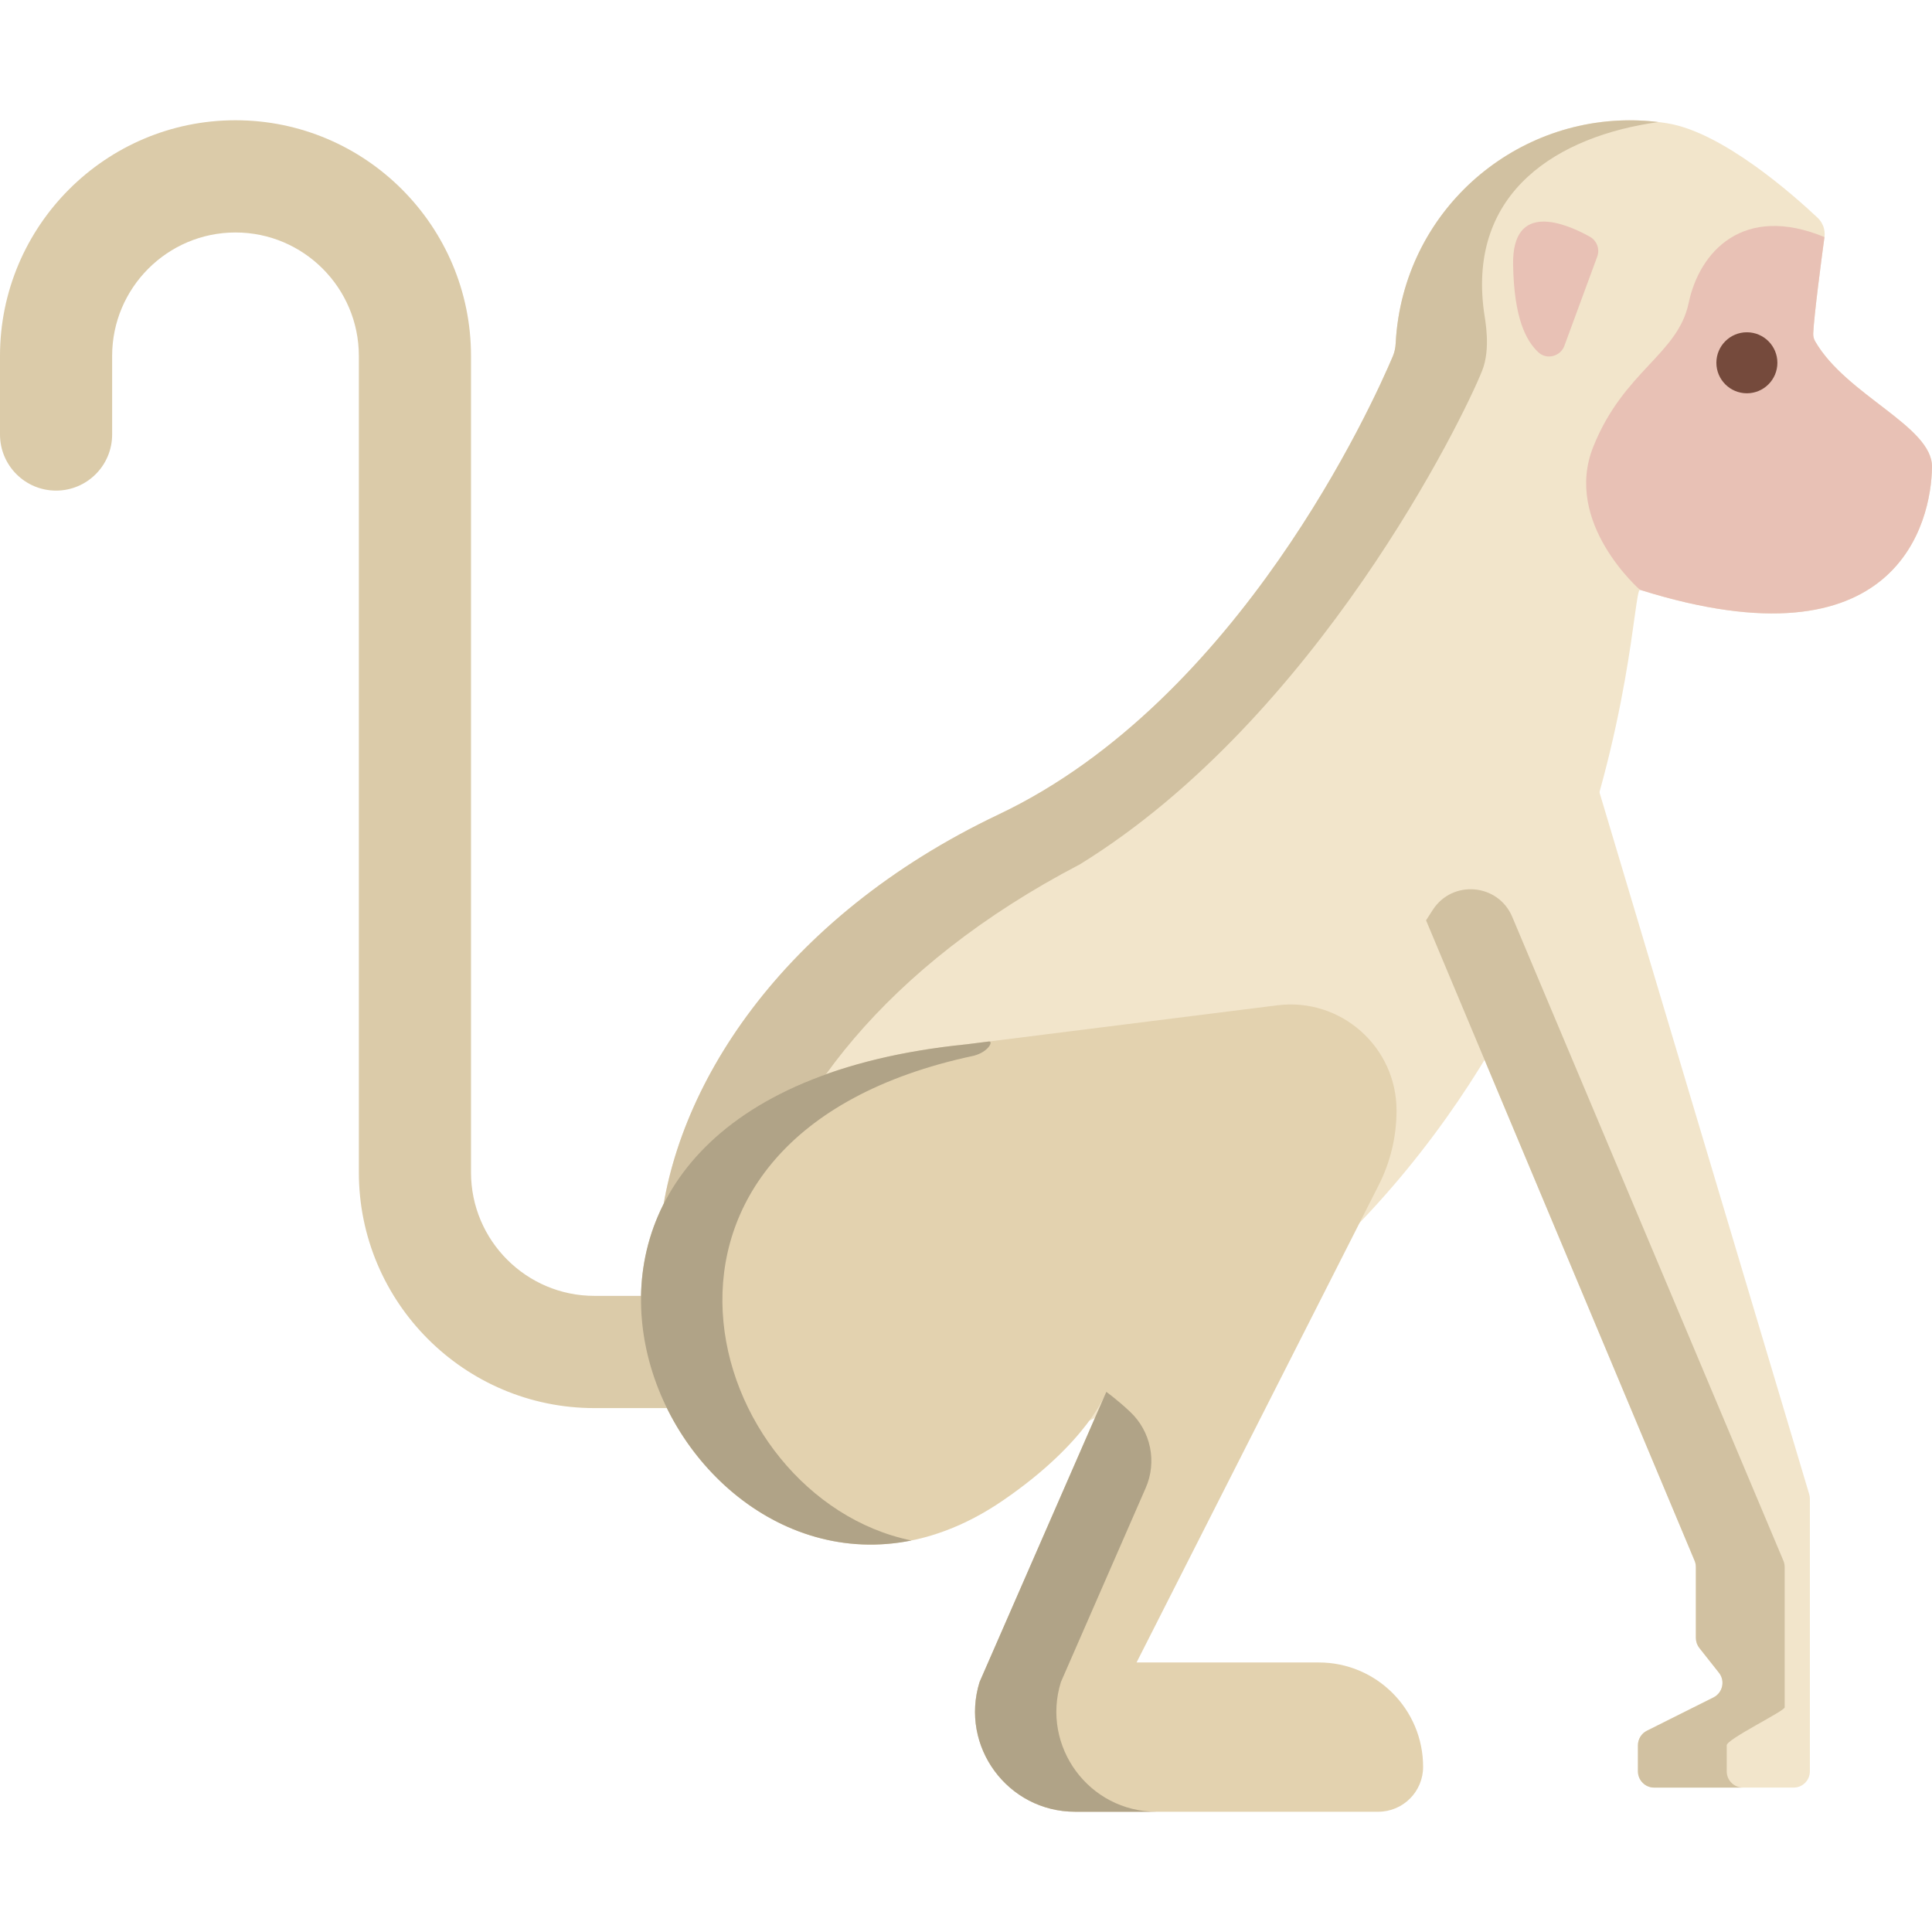
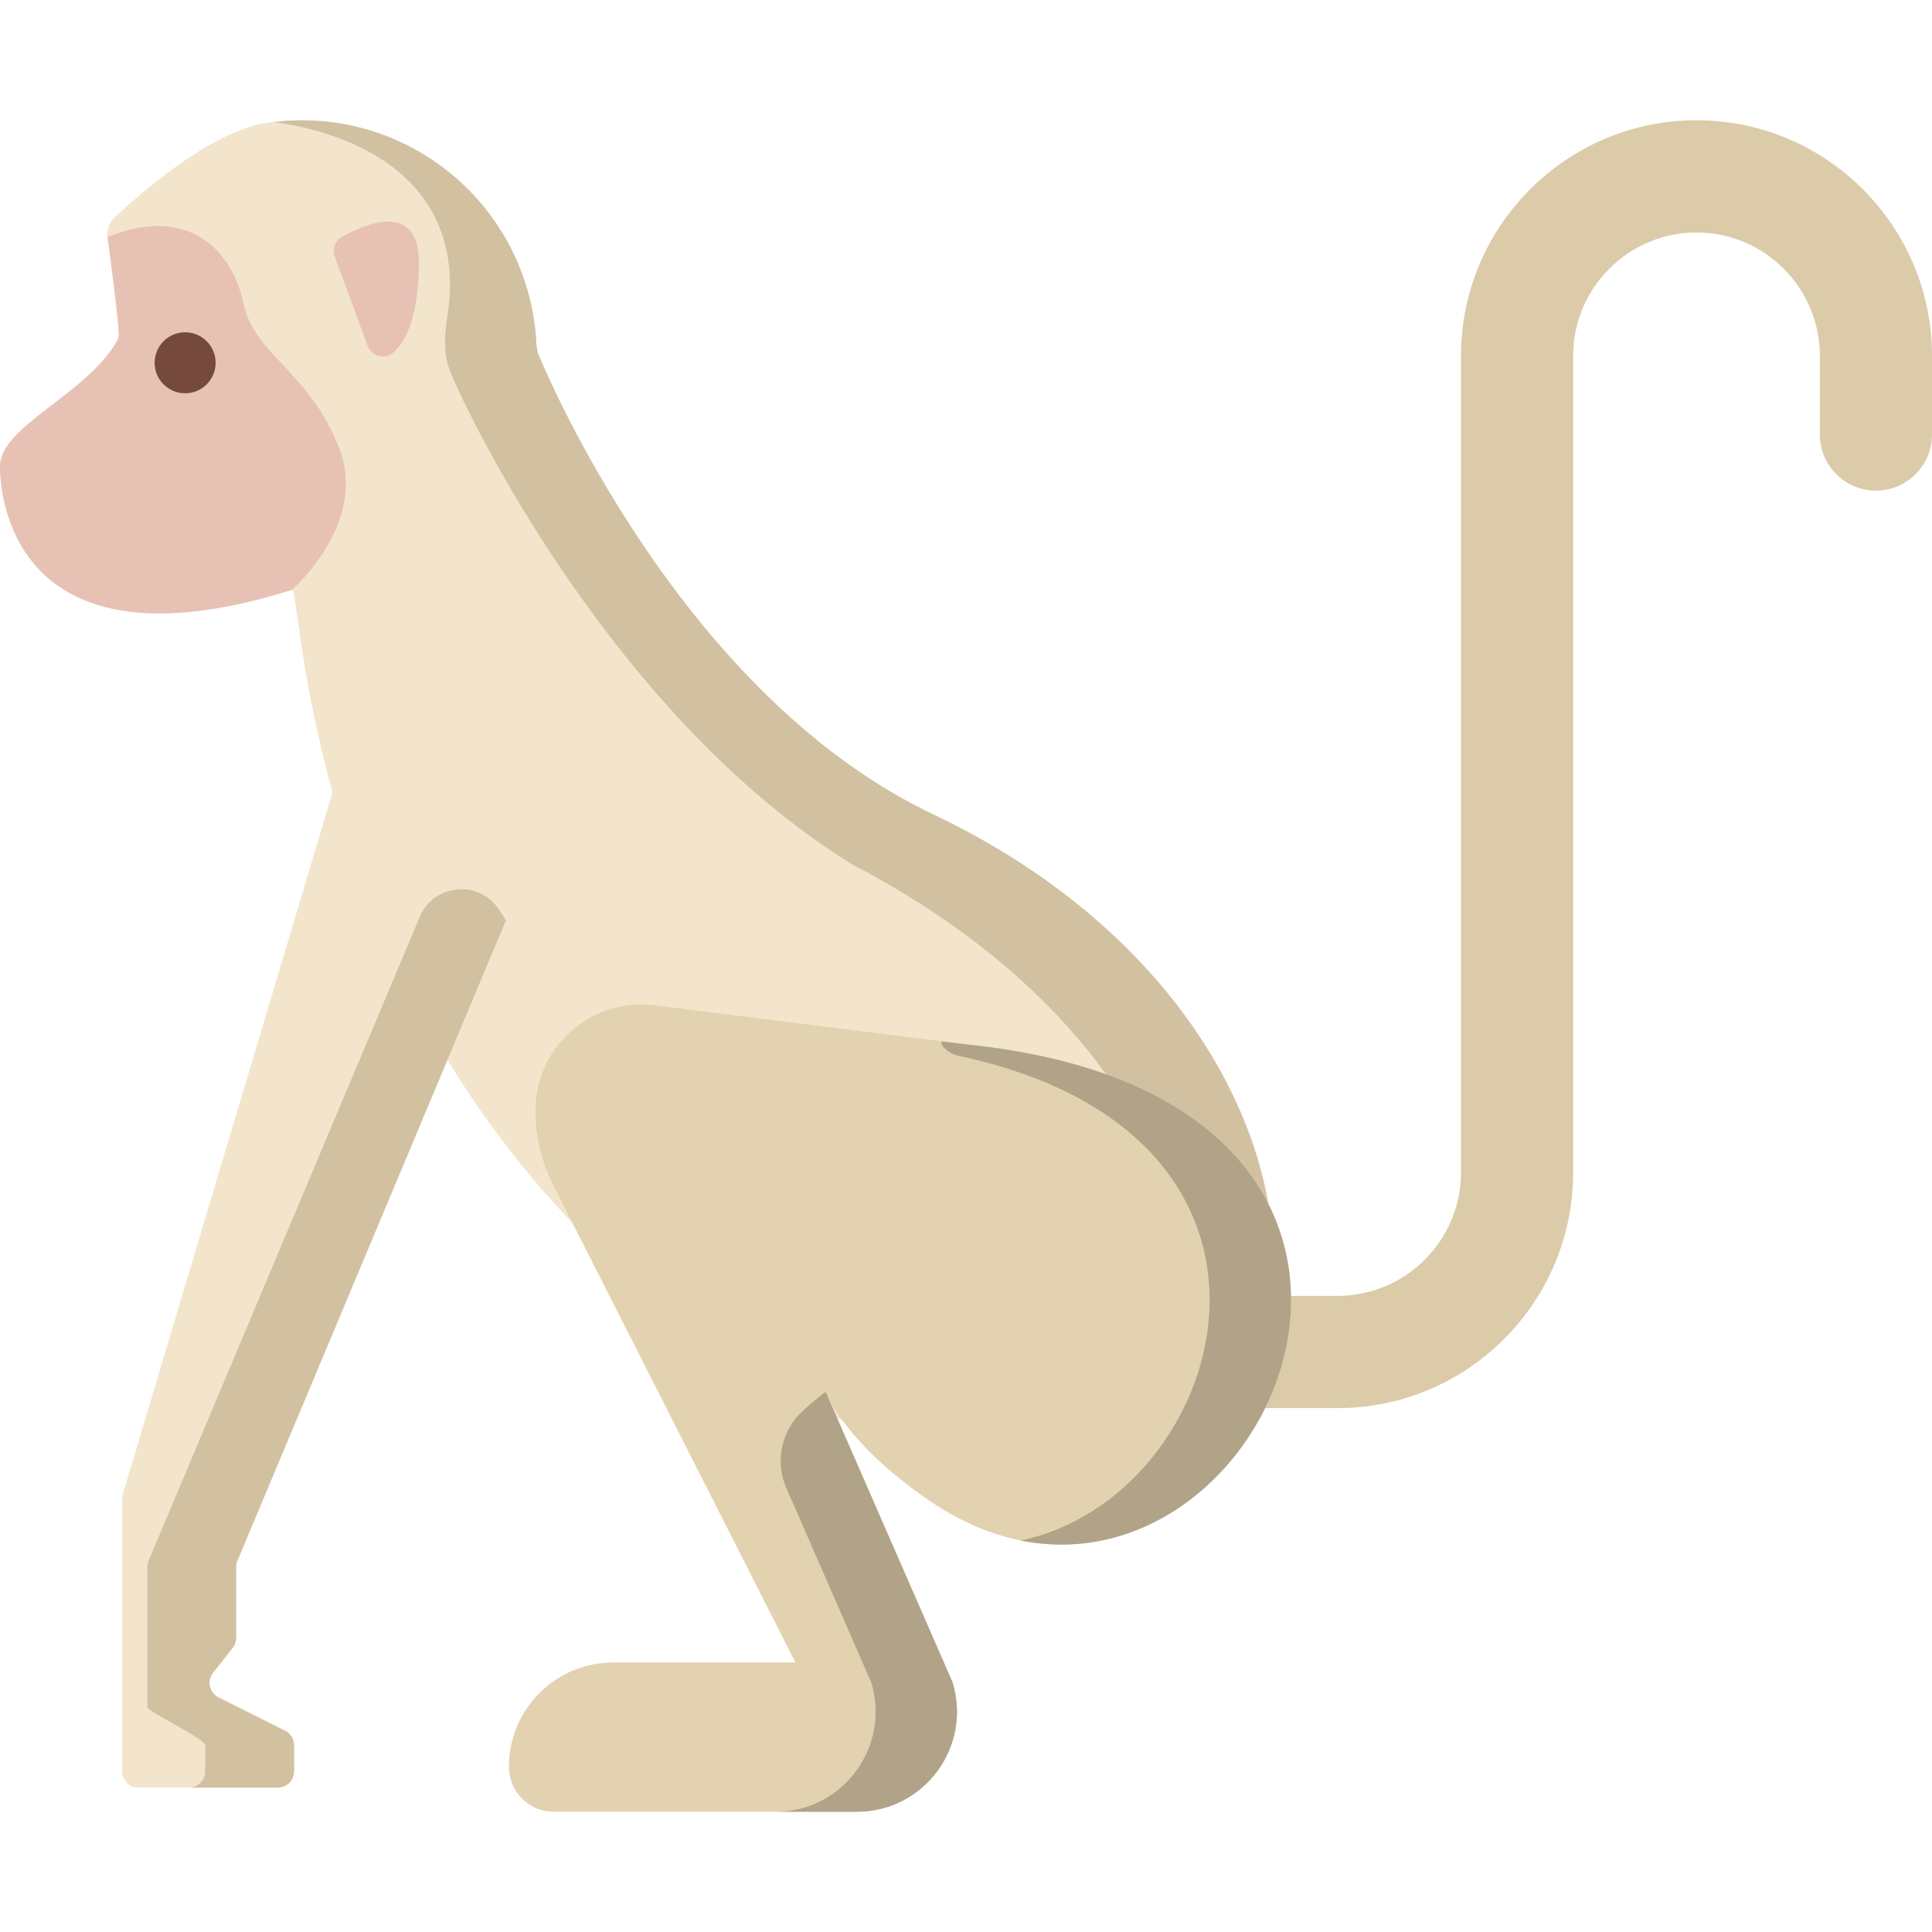
- <svg xmlns="http://www.w3.org/2000/svg" version="1.1" id="Layer_1" x="0px" y="0px" viewBox="0 0 512 512" style="enable-background:new 0 0 512 512;" xml:space="preserve">
-   <path style="fill:#DBCBA9;" d="M191.194,373.161h-33.682c-34.414,0-62.411-28.018-62.411-62.457V94.326  c0-18.039-14.665-32.716-32.692-32.716S29.718,76.287,29.718,94.326v20.819c0,8.213-6.653,14.871-14.859,14.871S0,123.358,0,115.145  v-20.82c0-34.439,27.997-62.457,62.411-62.457s62.411,28.018,62.411,62.457v216.377c0,18.039,14.665,32.716,32.692,32.716h33.682  c8.207,0,14.859,6.658,14.859,14.871C206.054,366.503,199.401,373.161,191.194,373.161z" />
-   <path style="fill:#F2E5CB;" d="M511.999,123.758c-0.183,14.648-9.162,53.902-77.167,32.62c-0.15-0.043-0.227-0.075-0.227-0.075  c-3.094,0.13-3.449,145.742-141.646,218.015c-138.186,72.283-165.338-93.404-28.23-158.514  c63.715-30.269,99.091-108.884,104.373-121.364c0.464-1.09,0.701-2.243,0.766-3.43c0.108-2.222,0.345-4.466,0.701-6.709  c5.422-33.936,37.316-57.063,71.228-51.637c14.67,2.33,33.522,19.05,39.892,25.047c1.401,1.316,2.07,3.214,1.811,5.113  c-0.852,6.278-2.749,20.679-2.975,25.522c-0.032,0.723,0.13,1.445,0.485,2.071C489.266,104.773,512.139,112.96,511.999,123.758z" />
-   <path style="fill:#D1C1A1;" d="M286.181,229.061c62.877-38.792,101.608-118.243,106.608-130.839  c2.35-5.92,0.766-13.456,0.463-15.708c-4.272-31.825,19.762-46.486,46.214-50.166c-33.029-4.029-63.599,18.794-68.896,51.95  c-0.355,2.243-0.592,4.488-0.7,6.709c-0.065,1.187-0.302,2.341-0.766,3.43c-5.282,12.48-40.658,91.096-104.373,121.364  c-115.818,54.999-114.425,181.762-27.91,176.237C176.161,377.503,182.839,282.926,286.181,229.061z" />
-   <g>
-     <path style="fill:#E8C1B5;" d="M423.284,67.998c0.738-2.005-0.102-4.239-1.97-5.275c-6.495-3.603-20.602-9.504-20.325,7.392   c0.232,14.137,3.397,20.163,6.684,23.24c2.219,2.077,5.863,1.122,6.913-1.731L423.284,67.998z" />
-     <path style="fill:#E8C1B5;" d="M511.999,123.758c-0.183,14.648-9.162,53.902-77.167,32.62c-0.15-0.043-0.227-0.075-0.227-0.075   s-20.426-17.734-12.385-37.873c8.042-20.139,22.41-24.454,25.288-38.121c2.867-13.667,14.498-26.342,35.992-17.485   c-0.852,6.278-2.749,20.679-2.975,25.522c-0.032,0.723,0.13,1.445,0.485,2.071C489.266,104.773,512.139,112.96,511.999,123.758z" />
+ <svg xmlns="http://www.w3.org/2000/svg" version="1.1" id="Layer_1" x="0px" y="0px" viewBox="0 0 512 512" style="enable-background:new 0 0 512 512;" xml:space="preserve" width="512px" height="512px">
+   <g transform="matrix(-1 2.44929e-16 2.44929e-16 1 512 -1.25404e-13)">
+     <path style="fill:#DBCBA9;" d="M191.194,373.161h-33.682c-34.414,0-62.411-28.018-62.411-62.457V94.326  c0-18.039-14.665-32.716-32.692-32.716S29.718,76.287,29.718,94.326v20.819c0,8.213-6.653,14.871-14.859,14.871S0,123.358,0,115.145  v-20.82c0-34.439,27.997-62.457,62.411-62.457s62.411,28.018,62.411,62.457v216.377c0,18.039,14.665,32.716,32.692,32.716h33.682  c8.207,0,14.859,6.658,14.859,14.871C206.054,366.503,199.401,373.161,191.194,373.161z" data-original="#DBCBA9" />
+     <path style="fill:#F2E5CB;" d="M511.999,123.758c-0.183,14.648-9.162,53.902-77.167,32.62c-0.15-0.043-0.227-0.075-0.227-0.075  c-3.094,0.13-3.449,145.742-141.646,218.015c-138.186,72.283-165.338-93.404-28.23-158.514  c63.715-30.269,99.091-108.884,104.373-121.364c0.464-1.09,0.701-2.243,0.766-3.43c0.108-2.222,0.345-4.466,0.701-6.709  c5.422-33.936,37.316-57.063,71.228-51.637c14.67,2.33,33.522,19.05,39.892,25.047c1.401,1.316,2.07,3.214,1.811,5.113  c-0.852,6.278-2.749,20.679-2.975,25.522c-0.032,0.723,0.13,1.445,0.485,2.071C489.266,104.773,512.139,112.96,511.999,123.758z" data-original="#F2E5CB" />
+     <path style="fill:#D1C1A1;" d="M286.181,229.061c62.877-38.792,101.608-118.243,106.608-130.839  c2.35-5.92,0.766-13.456,0.463-15.708c-4.272-31.825,19.762-46.486,46.214-50.166c-33.029-4.029-63.599,18.794-68.896,51.95  c-0.355,2.243-0.592,4.488-0.7,6.709c-0.065,1.187-0.302,2.341-0.766,3.43c-5.282,12.48-40.658,91.096-104.373,121.364  c-115.818,54.999-114.425,181.762-27.91,176.237C176.161,377.503,182.839,282.926,286.181,229.061z" data-original="#D1C1A1" />
+     <g>
+       <path style="fill:#E8C1B5;" d="M423.284,67.998c0.738-2.005-0.102-4.239-1.97-5.275c-6.495-3.603-20.602-9.504-20.325,7.392   c0.232,14.137,3.397,20.163,6.684,23.24c2.219,2.077,5.863,1.122,6.913-1.731L423.284,67.998z" data-original="#E8C1B5" />
+       <path style="fill:#E8C1B5;" d="M511.999,123.758c-0.183,14.648-9.162,53.902-77.167,32.62c-0.15-0.043-0.227-0.075-0.227-0.075   s-20.426-17.734-12.385-37.873c8.042-20.139,22.41-24.454,25.288-38.121c2.867-13.667,14.498-26.342,35.992-17.485   c-0.852,6.278-2.749,20.679-2.975,25.522c-0.032,0.723,0.13,1.445,0.485,2.071C489.266,104.773,512.139,112.96,511.999,123.758z" data-original="#E8C1B5" />
+     </g>
+     <circle style="fill:#754A3C;" cx="462.942" cy="96.141" r="8.084" data-original="#754A3C" />
+     <path style="fill:#F2E5CB;" d="M377.918,243.897l71.169,169.716c0.222,0.529,0.335,1.096,0.335,1.67v18.78  c0,0.972,0.328,1.916,0.931,2.678l5.187,6.557c1.698,2.146,0.995,5.313-1.452,6.538l-17.637,8.825  c-1.461,0.73-2.383,2.225-2.383,3.859v6.898c0,2.383,1.93,4.314,4.311,4.314h36.947c2.381,0,4.311-1.932,4.311-4.314v-72.216  c0-0.419-0.061-0.835-0.181-1.236l-63.219-211.552L377.918,243.897z" data-original="#F2E5CB" />
+     <path style="fill:#D1C1A1;" d="M457.602,469.418v-6.897c0-1.634,15.355-9.075,15.355-10.047v-37.19c0-0.574-0.114-1.141-0.335-1.67  l-71.866-170.642c-3.729-8.854-15.857-9.91-21.061-1.833l-1.776,2.757l71.169,169.716c0.222,0.529,0.335,1.096,0.335,1.67v18.78  c0,0.972,0.328,1.915,0.931,2.678l5.187,6.557c1.699,2.147,0.995,5.313-1.454,6.539l-17.635,8.824  c-1.461,0.73-2.383,2.224-2.383,3.857v6.905c0,2.38,1.93,4.31,4.311,4.31h23.534C459.533,473.732,457.602,471.8,457.602,469.418z" data-original="#D1C1A1" />
+     <path style="fill:#E3D2AF;" d="M284.901,480.13h80.352c6.564,0,11.886-5.326,11.886-11.895l0,0  c0-15.279-12.377-27.664-27.643-27.664H301.2l64.171-126.5c3.109-6.127,4.728-12.901,4.728-19.773l0,0  c0-16.909-14.811-29.988-31.576-27.884l-82.446,10.344c-153.051,15.448-71.758,176.777,9.772,120.841  c22.634-15.528,27.337-28.742,27.337-28.742l-33.591,76.894C254.302,462.817,267.046,480.13,284.901,480.13z" data-original="#E3D2AF" />
+     <g>
+       <path style="fill:#B0A387;" d="M258.036,279.789c3.959-1.025,5.293-3.939,4.018-3.779l-5.978,0.75   c-137.682,13.897-85.717,145.847-14.539,131.483C186.436,396.922,157.783,301.11,258.036,279.789z" data-original="#B0A387" class="active-path" />
+       <path style="fill:#B0A387;" d="M281.153,445.753l22.482-51.462c3.022-6.916,1.352-14.984-4.145-20.157   c-3.384-3.184-6.302-5.276-6.302-5.276l-33.592,76.894c-5.293,17.064,7.451,34.377,25.305,34.377h21.558   C288.604,480.13,275.859,462.817,281.153,445.753z" data-original="#B0A387" class="active-path" />
+     </g>
  </g>
-   <circle style="fill:#754A3C;" cx="462.942" cy="96.141" r="8.084" />
-   <path style="fill:#F2E5CB;" d="M377.918,243.897l71.169,169.716c0.222,0.529,0.335,1.096,0.335,1.67v18.78  c0,0.972,0.328,1.916,0.931,2.678l5.187,6.557c1.698,2.146,0.995,5.313-1.452,6.538l-17.637,8.825  c-1.461,0.73-2.383,2.225-2.383,3.859v6.898c0,2.383,1.93,4.314,4.311,4.314h36.947c2.381,0,4.311-1.932,4.311-4.314v-72.216  c0-0.419-0.061-0.835-0.181-1.236l-63.219-211.552L377.918,243.897z" />
-   <path style="fill:#D1C1A1;" d="M457.602,469.418v-6.897c0-1.634,15.355-9.075,15.355-10.047v-37.19c0-0.574-0.114-1.141-0.335-1.67  l-71.866-170.642c-3.729-8.854-15.857-9.91-21.061-1.833l-1.776,2.757l71.169,169.716c0.222,0.529,0.335,1.096,0.335,1.67v18.78  c0,0.972,0.328,1.915,0.931,2.678l5.187,6.557c1.699,2.147,0.995,5.313-1.454,6.539l-17.635,8.824  c-1.461,0.73-2.383,2.224-2.383,3.857v6.905c0,2.38,1.93,4.31,4.311,4.31h23.534C459.533,473.732,457.602,471.8,457.602,469.418z" />
-   <path style="fill:#E3D2AF;" d="M284.901,480.13h80.352c6.564,0,11.886-5.326,11.886-11.895l0,0  c0-15.279-12.377-27.664-27.643-27.664H301.2l64.171-126.5c3.109-6.127,4.728-12.901,4.728-19.773l0,0  c0-16.909-14.811-29.988-31.576-27.884l-82.446,10.344c-153.051,15.448-71.758,176.777,9.772,120.841  c22.634-15.528,27.337-28.742,27.337-28.742l-33.591,76.894C254.302,462.817,267.046,480.13,284.901,480.13z" />
-   <g>
-     <path style="fill:#B0A387;" d="M258.036,279.789c3.959-1.025,5.293-3.939,4.018-3.779l-5.978,0.75   c-137.682,13.897-85.717,145.847-14.539,131.483C186.436,396.922,157.783,301.11,258.036,279.789z" />
-     <path style="fill:#B0A387;" d="M281.153,445.753l22.482-51.462c3.022-6.916,1.352-14.984-4.145-20.157   c-3.384-3.184-6.302-5.276-6.302-5.276l-33.592,76.894c-5.293,17.064,7.451,34.377,25.305,34.377h21.558   C288.604,480.13,275.859,462.817,281.153,445.753z" />
-   </g>
-   <g>
- </g>
-   <g>
- </g>
-   <g>
- </g>
-   <g>
- </g>
-   <g>
- </g>
-   <g>
- </g>
-   <g>
- </g>
-   <g>
- </g>
-   <g>
- </g>
-   <g>
- </g>
-   <g>
- </g>
-   <g>
- </g>
-   <g>
- </g>
-   <g>
- </g>
-   <g>
- </g>
</svg>
